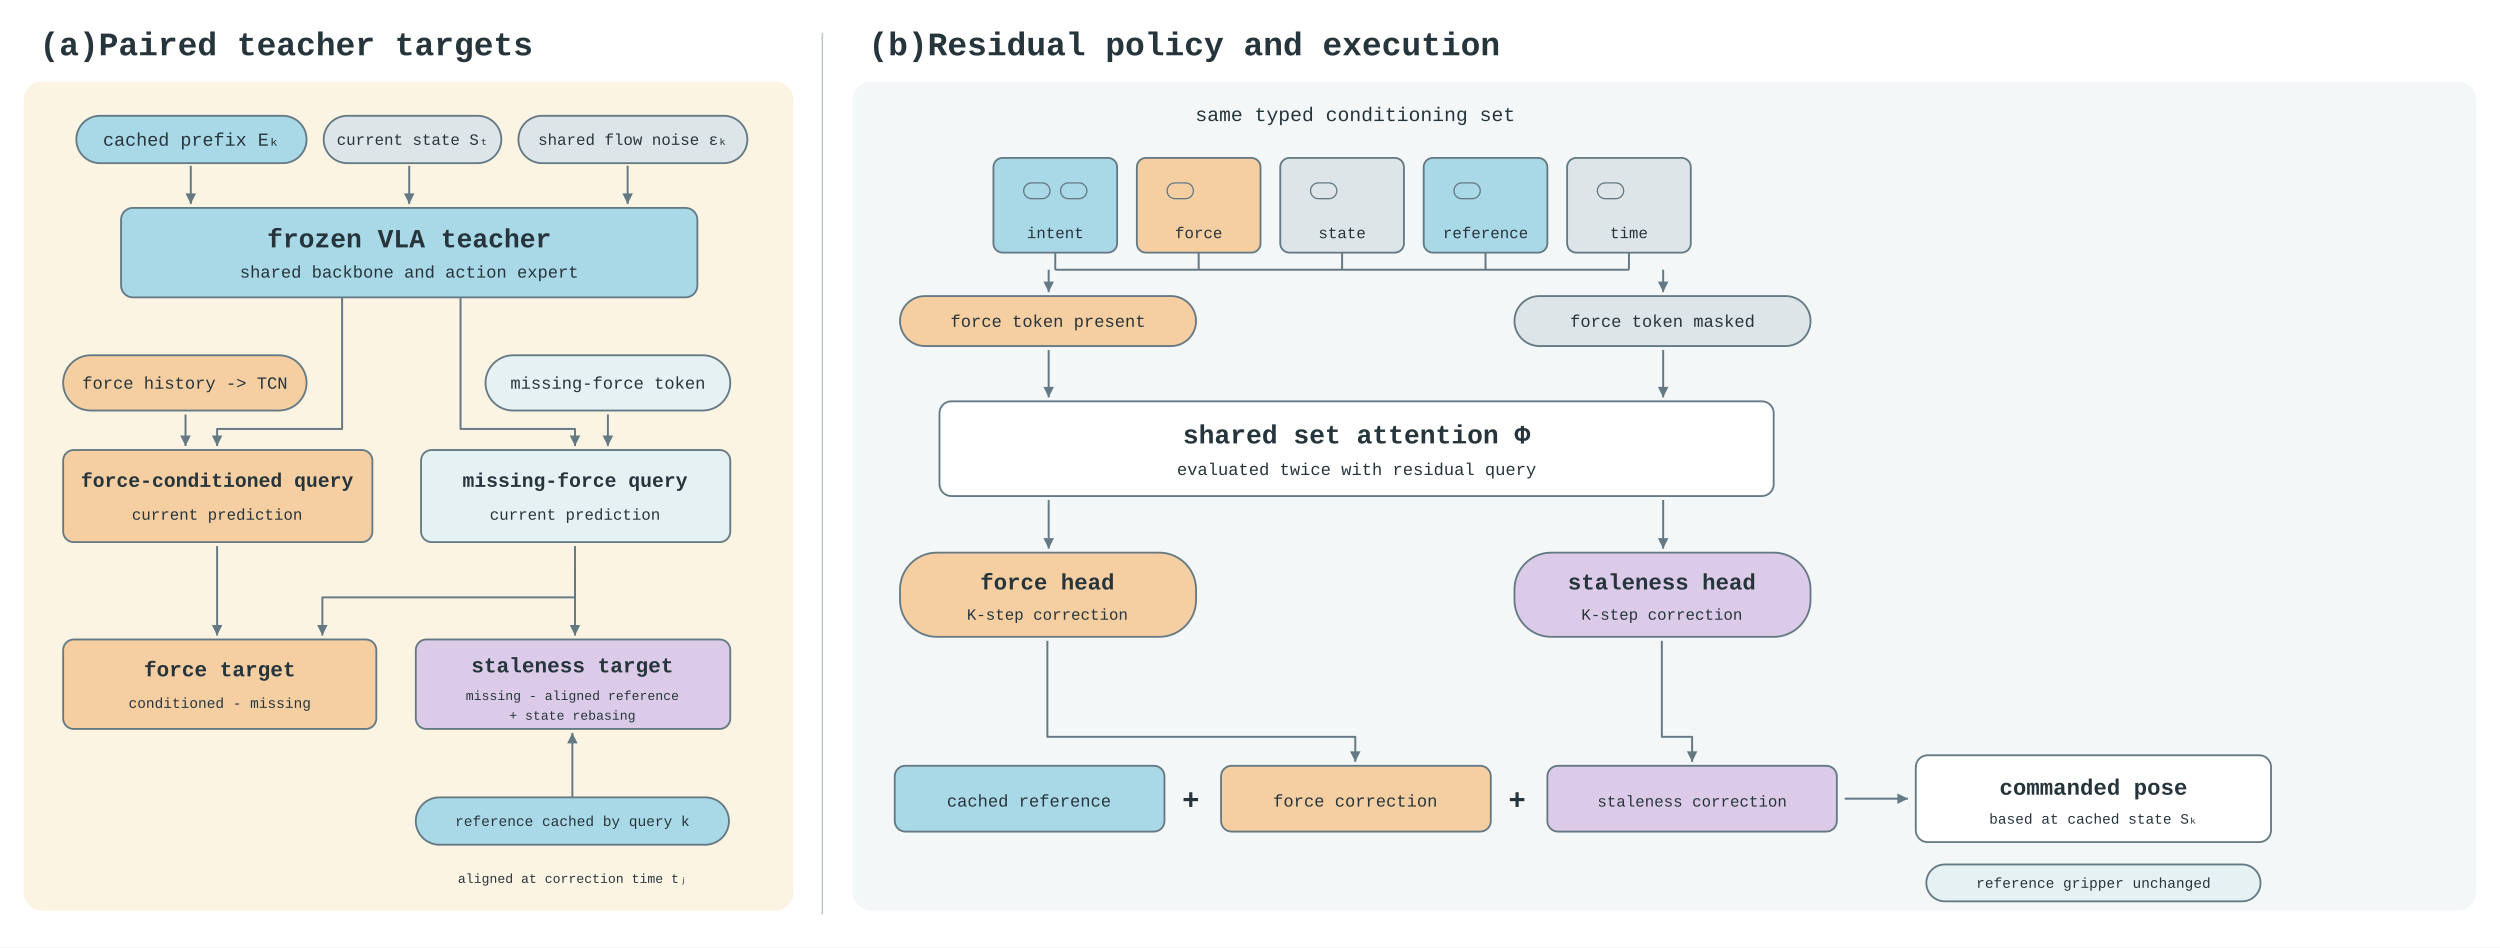
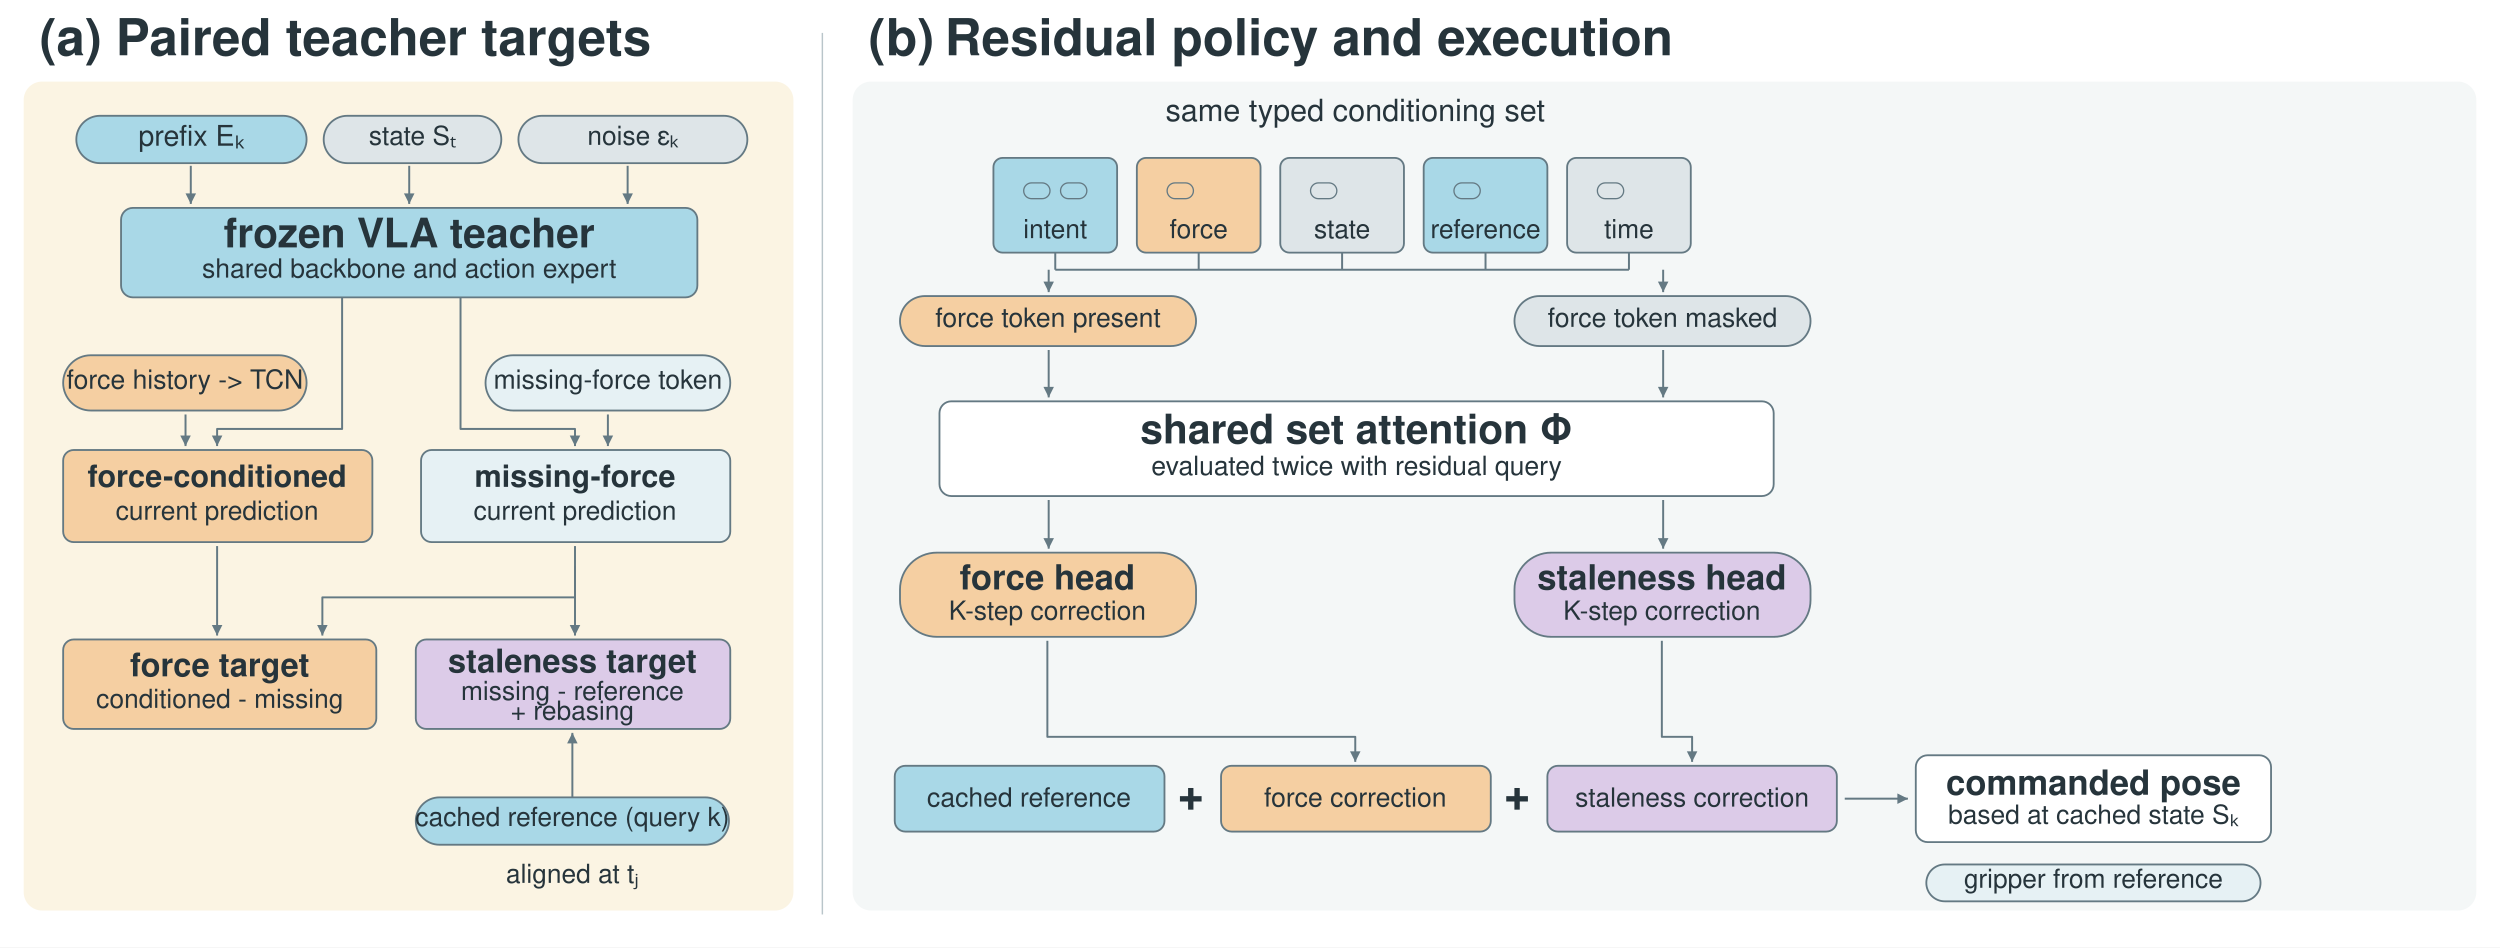
<svg xmlns="http://www.w3.org/2000/svg" width="1900" height="720" viewBox="0 0 1900 720">
  <rect width="1900" height="720" fill="white" />
  <rect x="18" y="62" width="585" height="630" rx="14" fill="#FBF4E3" stroke="#FBF4E3" stroke-width="0" />
  <rect x="648" y="62" width="1234" height="630" rx="14" fill="#F4F7F7" stroke="#F4F7F7" stroke-width="0" />
  <line x1="625" y1="25" x2="625" y2="695" stroke="#B9C5CA" stroke-width="1.1" />
-   <text x="30" y="42" font-family="Courier New,monospace" font-size="25" font-weight="bold" fill="#26343B" text-anchor="start">(a)</text>
-   <text x="75" y="42" font-family="Courier New,monospace" font-size="25" font-weight="bold" fill="#26343B" text-anchor="start">Paired teacher targets</text>
+   <text x="30" y="42" font-family="Helvetica,Arial,sans-serif" font-size="38.75" font-weight="bold" fill="#26343B" text-anchor="start">(a)</text>
+   <text x="88" y="42" font-family="Helvetica,Arial,sans-serif" font-size="38.75" font-weight="bold" fill="#26343B" text-anchor="start">Paired teacher targets</text>
  <rect x="58" y="88" width="175" height="36" rx="18.0" fill="#A9D8E7" stroke="#647983" stroke-width="1.4" />
-   <text x="145.5" y="110.76" font-family="Courier New,monospace" font-size="14" font-weight="normal" fill="#26343B" text-anchor="middle">cached prefix Eₖ</text>
+   <text x="145.5" y="110.76" font-family="Helvetica,Arial,sans-serif" font-size="21.7" font-weight="normal" fill="#26343B" text-anchor="middle">prefix Eₖ</text>
  <rect x="246" y="88" width="135" height="36" rx="18.0" fill="#DEE5E8" stroke="#647983" stroke-width="1.4" />
-   <text x="313.5" y="110.08" font-family="Courier New,monospace" font-size="12" font-weight="normal" fill="#26343B" text-anchor="middle">current state Sₜ</text>
+   <text x="313.5" y="110.08" font-family="Helvetica,Arial,sans-serif" font-size="20" font-weight="normal" fill="#26343B" text-anchor="middle">state Sₜ</text>
  <rect x="394" y="88" width="174" height="36" rx="18.0" fill="#DEE5E8" stroke="#647983" stroke-width="1.4" />
-   <text x="481.0" y="110.08" font-family="Courier New,monospace" font-size="12" font-weight="normal" fill="#26343B" text-anchor="middle">shared flow noise εₖ</text>
+   <text x="481.0" y="110.08" font-family="Helvetica,Arial,sans-serif" font-size="20" font-weight="normal" fill="#26343B" text-anchor="middle">noise εₖ</text>
  <rect x="92" y="158" width="438" height="68" rx="9" fill="#A9D8E7" stroke="#647983" stroke-width="1.4" />
-   <text x="311" y="188" font-family="Courier New,monospace" font-size="20" font-weight="bold" fill="#26343B" text-anchor="middle">frozen VLA teacher</text>
-   <text x="311" y="211" font-family="Courier New,monospace" font-size="13" font-weight="normal" fill="#26343B" text-anchor="middle">shared backbone and action expert</text>
+   <text x="311" y="188" font-family="Helvetica,Arial,sans-serif" font-size="31.0" font-weight="bold" fill="#26343B" text-anchor="middle">frozen VLA teacher</text>
+   <text x="311" y="211" font-family="Helvetica,Arial,sans-serif" font-size="20.15" font-weight="normal" fill="#26343B" text-anchor="middle">shared backbone and action expert</text>
  <polyline points="145,126 145,155" fill="none" stroke="#647983" stroke-width="1.5" stroke-linejoin="round" />
  <polygon points="145,155 149.0,147.0 141.0,147.0" fill="#647983" />
  <polyline points="311,126 311,155" fill="none" stroke="#647983" stroke-width="1.5" stroke-linejoin="round" />
  <polygon points="311,155 315.0,147.0 307.0,147.0" fill="#647983" />
  <polyline points="477,126 477,155" fill="none" stroke="#647983" stroke-width="1.5" stroke-linejoin="round" />
  <polygon points="477,155 481.0,147.0 473.0,147.0" fill="#647983" />
  <rect x="48" y="270" width="185" height="42" rx="21.0" fill="#F5CFA2" stroke="#647983" stroke-width="1.4" />
-   <text x="140.5" y="295.42" font-family="Courier New,monospace" font-size="13" font-weight="normal" fill="#26343B" text-anchor="middle">force history -&gt; TCN</text>
+   <text x="140.5" y="295.42" font-family="Helvetica,Arial,sans-serif" font-size="20.15" font-weight="normal" fill="#26343B" text-anchor="middle">force history -&gt; TCN</text>
  <rect x="369" y="270" width="186" height="42" rx="21.0" fill="#E6F1F4" stroke="#647983" stroke-width="1.4" />
-   <text x="462.0" y="295.42" font-family="Courier New,monospace" font-size="13" font-weight="normal" fill="#26343B" text-anchor="middle">missing-force token</text>
+   <text x="462.0" y="295.42" font-family="Helvetica,Arial,sans-serif" font-size="20.15" font-weight="normal" fill="#26343B" text-anchor="middle">missing-force token</text>
  <rect x="48" y="342" width="235" height="70" rx="8" fill="#F5CFA2" stroke="#647983" stroke-width="1.4" />
-   <text x="165" y="370" font-family="Courier New,monospace" font-size="15" font-weight="bold" fill="#26343B" text-anchor="middle">force-conditioned query</text>
-   <text x="165" y="395" font-family="Courier New,monospace" font-size="12" font-weight="normal" fill="#26343B" text-anchor="middle">current prediction</text>
+   <text x="165" y="370" font-family="Helvetica,Arial,sans-serif" font-size="23.25" font-weight="bold" fill="#26343B" text-anchor="middle">force-conditioned</text>
+   <text x="165" y="395" font-family="Helvetica,Arial,sans-serif" font-size="20" font-weight="normal" fill="#26343B" text-anchor="middle">current prediction</text>
  <rect x="320" y="342" width="235" height="70" rx="8" fill="#E6F1F4" stroke="#647983" stroke-width="1.4" />
-   <text x="437" y="370" font-family="Courier New,monospace" font-size="15" font-weight="bold" fill="#26343B" text-anchor="middle">missing-force query</text>
-   <text x="437" y="395" font-family="Courier New,monospace" font-size="12" font-weight="normal" fill="#26343B" text-anchor="middle">current prediction</text>
+   <text x="437" y="370" font-family="Helvetica,Arial,sans-serif" font-size="23.25" font-weight="bold" fill="#26343B" text-anchor="middle">missing-force</text>
+   <text x="437" y="395" font-family="Helvetica,Arial,sans-serif" font-size="20" font-weight="normal" fill="#26343B" text-anchor="middle">current prediction</text>
  <polyline points="141,315 141,339" fill="none" stroke="#647983" stroke-width="1.5" stroke-linejoin="round" />
  <polygon points="141,339 145.0,331.0 137.0,331.0" fill="#647983" />
  <polyline points="462,315 462,339" fill="none" stroke="#647983" stroke-width="1.5" stroke-linejoin="round" />
  <polygon points="462,339 466.0,331.0 458.0,331.0" fill="#647983" />
  <polyline points="260,226 260,326 165,326 165,339" fill="none" stroke="#647983" stroke-width="1.5" stroke-linejoin="round" />
  <polygon points="165,339 169.0,331.0 161.0,331.0" fill="#647983" />
  <polyline points="350,226 350,326 437,326 437,339" fill="none" stroke="#647983" stroke-width="1.5" stroke-linejoin="round" />
  <polygon points="437,339 441.0,331.0 433.0,331.0" fill="#647983" />
  <rect x="48" y="486" width="238" height="68" rx="8" fill="#F5CFA2" stroke="#647983" stroke-width="1.4" />
-   <text x="167" y="514" font-family="Courier New,monospace" font-size="16" font-weight="bold" fill="#26343B" text-anchor="middle">force target</text>
-   <text x="167" y="538" font-family="Courier New,monospace" font-size="11" font-weight="normal" fill="#26343B" text-anchor="middle">conditioned - missing</text>
+   <text x="167" y="514" font-family="Helvetica,Arial,sans-serif" font-size="24.8" font-weight="bold" fill="#26343B" text-anchor="middle">force target</text>
+   <text x="167" y="538" font-family="Helvetica,Arial,sans-serif" font-size="20" font-weight="normal" fill="#26343B" text-anchor="middle">conditioned - missing</text>
  <rect x="316" y="486" width="239" height="68" rx="8" fill="#DCCBE8" stroke="#647983" stroke-width="1.4" />
-   <text x="435" y="511" font-family="Courier New,monospace" font-size="16" font-weight="bold" fill="#26343B" text-anchor="middle">staleness target</text>
-   <text x="435" y="532" font-family="Courier New,monospace" font-size="10" font-weight="normal" fill="#26343B" text-anchor="middle">missing - aligned reference</text>
-   <text x="435" y="547" font-family="Courier New,monospace" font-size="10" font-weight="normal" fill="#26343B" text-anchor="middle">+ state rebasing</text>
+   <text x="435" y="511" font-family="Helvetica,Arial,sans-serif" font-size="24.8" font-weight="bold" fill="#26343B" text-anchor="middle">staleness target</text>
+   <text x="435" y="532" font-family="Helvetica,Arial,sans-serif" font-size="20" font-weight="normal" fill="#26343B" text-anchor="middle">missing - reference</text>
+   <text x="435" y="547" font-family="Helvetica,Arial,sans-serif" font-size="20" font-weight="normal" fill="#26343B" text-anchor="middle">+ rebasing</text>
  <polyline points="165,415 165,483" fill="none" stroke="#647983" stroke-width="1.5" stroke-linejoin="round" />
  <polygon points="165,483 169.0,475.0 161.0,475.0" fill="#647983" />
  <polyline points="437,415 437,483" fill="none" stroke="#647983" stroke-width="1.5" stroke-linejoin="round" />
  <polygon points="437,483 441.0,475.0 433.0,475.0" fill="#647983" />
  <polyline points="437,430 437,454 245,454 245,483" fill="none" stroke="#647983" stroke-width="1.5" stroke-linejoin="round" />
  <polygon points="245,483 249.0,475.0 241.0,475.0" fill="#647983" />
  <rect x="316" y="606" width="238" height="36" rx="18.0" fill="#A9D8E7" stroke="#647983" stroke-width="1.4" />
-   <text x="435.0" y="627.74" font-family="Courier New,monospace" font-size="11" font-weight="normal" fill="#26343B" text-anchor="middle">reference cached by query k</text>
-   <text x="435" y="671" font-family="Courier New,monospace" font-size="10" font-weight="normal" fill="#26343B" text-anchor="middle">aligned at correction time tⱼ</text>
+   <text x="435.0" y="627.74" font-family="Helvetica,Arial,sans-serif" font-size="20" font-weight="normal" fill="#26343B" text-anchor="middle">cached reference (query k)</text>
+   <text x="435" y="671" font-family="Helvetica,Arial,sans-serif" font-size="20" font-weight="normal" fill="#26343B" text-anchor="middle">aligned at tⱼ</text>
  <polyline points="435,606 435,557" fill="none" stroke="#647983" stroke-width="1.5" stroke-linejoin="round" />
  <polygon points="435,557 431.0,565.0 439.0,565.0" fill="#647983" />
-   <text x="660" y="42" font-family="Courier New,monospace" font-size="25" font-weight="bold" fill="#26343B" text-anchor="start">(b)</text>
-   <text x="705" y="42" font-family="Courier New,monospace" font-size="25" font-weight="bold" fill="#26343B" text-anchor="start">Residual policy and execution</text>
-   <text x="1030" y="92" font-family="Courier New,monospace" font-size="15" font-weight="normal" fill="#26343B" text-anchor="middle">same typed conditioning set</text>
+   <text x="660" y="42" font-family="Helvetica,Arial,sans-serif" font-size="38.75" font-weight="bold" fill="#26343B" text-anchor="start">(b)</text>
+   <text x="718" y="42" font-family="Helvetica,Arial,sans-serif" font-size="38.75" font-weight="bold" fill="#26343B" text-anchor="start">Residual policy and execution</text>
+   <text x="1030" y="92" font-family="Helvetica,Arial,sans-serif" font-size="23.25" font-weight="normal" fill="#26343B" text-anchor="middle">same typed conditioning set</text>
  <rect x="755" y="120" width="94" height="72" rx="7" fill="#A9D8E7" stroke="#647983" stroke-width="1.4" />
  <rect x="778" y="139" width="20" height="12" rx="6" fill="#A9D8E7" stroke="#647983" stroke-width="1.0" />
  <rect x="806" y="139" width="20" height="12" rx="6" fill="#A9D8E7" stroke="#647983" stroke-width="1.0" />
-   <text x="802" y="181" font-family="Courier New,monospace" font-size="12" font-weight="normal" fill="#26343B" text-anchor="middle">intent</text>
+   <text x="802" y="181" font-family="Helvetica,Arial,sans-serif" font-size="20" font-weight="normal" fill="#26343B" text-anchor="middle">intent</text>
  <rect x="864" y="120" width="94" height="72" rx="7" fill="#F5CFA2" stroke="#647983" stroke-width="1.4" />
  <rect x="887" y="139" width="20" height="12" rx="6" fill="#F5CFA2" stroke="#647983" stroke-width="1.0" />
-   <text x="911" y="181" font-family="Courier New,monospace" font-size="12" font-weight="normal" fill="#26343B" text-anchor="middle">force</text>
+   <text x="911" y="181" font-family="Helvetica,Arial,sans-serif" font-size="20" font-weight="normal" fill="#26343B" text-anchor="middle">force</text>
  <rect x="973" y="120" width="94" height="72" rx="7" fill="#DEE5E8" stroke="#647983" stroke-width="1.4" />
  <rect x="996" y="139" width="20" height="12" rx="6" fill="#DEE5E8" stroke="#647983" stroke-width="1.0" />
-   <text x="1020" y="181" font-family="Courier New,monospace" font-size="12" font-weight="normal" fill="#26343B" text-anchor="middle">state</text>
+   <text x="1020" y="181" font-family="Helvetica,Arial,sans-serif" font-size="20" font-weight="normal" fill="#26343B" text-anchor="middle">state</text>
  <rect x="1082" y="120" width="94" height="72" rx="7" fill="#A9D8E7" stroke="#647983" stroke-width="1.4" />
  <rect x="1105" y="139" width="20" height="12" rx="6" fill="#A9D8E7" stroke="#647983" stroke-width="1.0" />
-   <text x="1129" y="181" font-family="Courier New,monospace" font-size="12" font-weight="normal" fill="#26343B" text-anchor="middle">reference</text>
+   <text x="1129" y="181" font-family="Helvetica,Arial,sans-serif" font-size="20" font-weight="normal" fill="#26343B" text-anchor="middle">reference</text>
  <rect x="1191" y="120" width="94" height="72" rx="7" fill="#DEE5E8" stroke="#647983" stroke-width="1.4" />
  <rect x="1214" y="139" width="20" height="12" rx="6" fill="#DEE5E8" stroke="#647983" stroke-width="1.0" />
-   <text x="1238" y="181" font-family="Courier New,monospace" font-size="12" font-weight="normal" fill="#26343B" text-anchor="middle">time</text>
+   <text x="1238" y="181" font-family="Helvetica,Arial,sans-serif" font-size="20" font-weight="normal" fill="#26343B" text-anchor="middle">time</text>
  <rect x="684" y="225" width="225" height="38" rx="19.0" fill="#F5CFA2" stroke="#647983" stroke-width="1.4" />
-   <text x="796.5" y="248.42" font-family="Courier New,monospace" font-size="13" font-weight="normal" fill="#26343B" text-anchor="middle">force token present</text>
+   <text x="796.5" y="248.42" font-family="Helvetica,Arial,sans-serif" font-size="20.15" font-weight="normal" fill="#26343B" text-anchor="middle">force token present</text>
  <rect x="1151" y="225" width="225" height="38" rx="19.0" fill="#DEE5E8" stroke="#647983" stroke-width="1.4" />
-   <text x="1263.5" y="248.42" font-family="Courier New,monospace" font-size="13" font-weight="normal" fill="#26343B" text-anchor="middle">force token masked</text>
+   <text x="1263.5" y="248.42" font-family="Helvetica,Arial,sans-serif" font-size="20.15" font-weight="normal" fill="#26343B" text-anchor="middle">force token masked</text>
  <line x1="802" y1="205" x2="1238" y2="205" stroke="#647983" stroke-width="1.5" />
  <line x1="802" y1="192" x2="802" y2="205" stroke="#647983" stroke-width="1.5" />
  <line x1="911" y1="192" x2="911" y2="205" stroke="#647983" stroke-width="1.5" />
  <line x1="1020" y1="192" x2="1020" y2="205" stroke="#647983" stroke-width="1.5" />
  <line x1="1129" y1="192" x2="1129" y2="205" stroke="#647983" stroke-width="1.5" />
  <line x1="1238" y1="192" x2="1238" y2="205" stroke="#647983" stroke-width="1.5" />
  <polyline points="797,205 797,222" fill="none" stroke="#647983" stroke-width="1.5" stroke-linejoin="round" />
  <polygon points="797,222 801.0,214.0 793.0,214.0" fill="#647983" />
  <polyline points="1264,205 1264,222" fill="none" stroke="#647983" stroke-width="1.5" stroke-linejoin="round" />
  <polygon points="1264,222 1268.0,214.0 1260.0,214.0" fill="#647983" />
  <rect x="714" y="305" width="634" height="72" rx="9" fill="white" stroke="#647983" stroke-width="1.4" />
-   <text x="1031" y="337" font-family="Courier New,monospace" font-size="20" font-weight="bold" fill="#26343B" text-anchor="middle">shared set attention Φ</text>
-   <text x="1031" y="361" font-family="Courier New,monospace" font-size="13" font-weight="normal" fill="#26343B" text-anchor="middle">evaluated twice with residual query</text>
+   <text x="1031" y="337" font-family="Helvetica,Arial,sans-serif" font-size="31.0" font-weight="bold" fill="#26343B" text-anchor="middle">shared set attention Φ</text>
+   <text x="1031" y="361" font-family="Helvetica,Arial,sans-serif" font-size="20.15" font-weight="normal" fill="#26343B" text-anchor="middle">evaluated twice with residual query</text>
  <polyline points="797,266 797,302" fill="none" stroke="#647983" stroke-width="1.5" stroke-linejoin="round" />
  <polygon points="797,302 801.0,294.0 793.0,294.0" fill="#647983" />
  <polyline points="1264,266 1264,302" fill="none" stroke="#647983" stroke-width="1.5" stroke-linejoin="round" />
  <polygon points="1264,302 1268.0,294.0 1260.0,294.0" fill="#647983" />
  <rect x="684" y="420" width="225" height="64" rx="28" fill="#F5CFA2" stroke="#647983" stroke-width="1.4" />
-   <text x="796" y="448" font-family="Courier New,monospace" font-size="17" font-weight="bold" fill="#26343B" text-anchor="middle">force head</text>
-   <text x="796" y="471" font-family="Courier New,monospace" font-size="12" font-weight="normal" fill="#26343B" text-anchor="middle">K-step correction</text>
+   <text x="796" y="448" font-family="Helvetica,Arial,sans-serif" font-size="26.35" font-weight="bold" fill="#26343B" text-anchor="middle">force head</text>
+   <text x="796" y="471" font-family="Helvetica,Arial,sans-serif" font-size="20" font-weight="normal" fill="#26343B" text-anchor="middle">K-step correction</text>
  <rect x="1151" y="420" width="225" height="64" rx="28" fill="#DCCBE8" stroke="#647983" stroke-width="1.4" />
-   <text x="1263" y="448" font-family="Courier New,monospace" font-size="17" font-weight="bold" fill="#26343B" text-anchor="middle">staleness head</text>
-   <text x="1263" y="471" font-family="Courier New,monospace" font-size="12" font-weight="normal" fill="#26343B" text-anchor="middle">K-step correction</text>
+   <text x="1263" y="448" font-family="Helvetica,Arial,sans-serif" font-size="26.35" font-weight="bold" fill="#26343B" text-anchor="middle">staleness head</text>
+   <text x="1263" y="471" font-family="Helvetica,Arial,sans-serif" font-size="20" font-weight="normal" fill="#26343B" text-anchor="middle">K-step correction</text>
  <polyline points="797,380 797,417" fill="none" stroke="#647983" stroke-width="1.5" stroke-linejoin="round" />
  <polygon points="797,417 801.0,409.0 793.0,409.0" fill="#647983" />
  <polyline points="1264,380 1264,417" fill="none" stroke="#647983" stroke-width="1.5" stroke-linejoin="round" />
  <polygon points="1264,417 1268.0,409.0 1260.0,409.0" fill="#647983" />
  <rect x="680" y="582" width="205" height="50" rx="8" fill="#A9D8E7" stroke="#647983" stroke-width="1.4" />
-   <text x="782" y="613" font-family="Courier New,monospace" font-size="13" font-weight="normal" fill="#26343B" text-anchor="middle">cached reference</text>
-   <text x="905" y="615" font-family="Courier New,monospace" font-size="22" font-weight="bold" fill="#26343B" text-anchor="middle">+</text>
+   <text x="782" y="613" font-family="Helvetica,Arial,sans-serif" font-size="20.15" font-weight="normal" fill="#26343B" text-anchor="middle">cached reference</text>
+   <text x="905" y="615" font-family="Helvetica,Arial,sans-serif" font-size="34.1" font-weight="bold" fill="#26343B" text-anchor="middle">+</text>
  <rect x="928" y="582" width="205" height="50" rx="8" fill="#F5CFA2" stroke="#647983" stroke-width="1.4" />
-   <text x="1030" y="613" font-family="Courier New,monospace" font-size="13" font-weight="normal" fill="#26343B" text-anchor="middle">force correction</text>
-   <text x="1153" y="615" font-family="Courier New,monospace" font-size="22" font-weight="bold" fill="#26343B" text-anchor="middle">+</text>
+   <text x="1030" y="613" font-family="Helvetica,Arial,sans-serif" font-size="20.15" font-weight="normal" fill="#26343B" text-anchor="middle">force correction</text>
+   <text x="1153" y="615" font-family="Helvetica,Arial,sans-serif" font-size="34.1" font-weight="bold" fill="#26343B" text-anchor="middle">+</text>
  <rect x="1176" y="582" width="220" height="50" rx="8" fill="#DCCBE8" stroke="#647983" stroke-width="1.4" />
-   <text x="1286" y="613" font-family="Courier New,monospace" font-size="12" font-weight="normal" fill="#26343B" text-anchor="middle">staleness correction</text>
+   <text x="1286" y="613" font-family="Helvetica,Arial,sans-serif" font-size="20" font-weight="normal" fill="#26343B" text-anchor="middle">staleness correction</text>
  <polyline points="1402,607 1450,607" fill="none" stroke="#647983" stroke-width="1.5" stroke-linejoin="round" />
  <polygon points="1450,607 1442.0,603.0 1442.0,611.0" fill="#647983" />
  <rect x="1456" y="574" width="270" height="66" rx="9" fill="white" stroke="#647983" stroke-width="1.4" />
-   <text x="1591" y="604" font-family="Courier New,monospace" font-size="17" font-weight="bold" fill="#26343B" text-anchor="middle">commanded pose</text>
-   <text x="1591" y="626" font-family="Courier New,monospace" font-size="11" font-weight="normal" fill="#26343B" text-anchor="middle">based at cached state Sₖ</text>
+   <text x="1591" y="604" font-family="Helvetica,Arial,sans-serif" font-size="26.35" font-weight="bold" fill="#26343B" text-anchor="middle">commanded pose</text>
+   <text x="1591" y="626" font-family="Helvetica,Arial,sans-serif" font-size="20" font-weight="normal" fill="#26343B" text-anchor="middle">based at cached state Sₖ</text>
  <rect x="1464" y="657" width="254" height="28" rx="14.0" fill="#E6F1F4" stroke="#647983" stroke-width="1.4" />
-   <text x="1591.0" y="674.74" font-family="Courier New,monospace" font-size="11" font-weight="normal" fill="#26343B" text-anchor="middle">reference gripper unchanged</text>
+   <text x="1591.0" y="674.74" font-family="Helvetica,Arial,sans-serif" font-size="20" font-weight="normal" fill="#26343B" text-anchor="middle">gripper from reference</text>
  <polyline points="796,487 796,560 1030,560 1030,579" fill="none" stroke="#647983" stroke-width="1.5" stroke-linejoin="round" />
  <polygon points="1030,579 1034.0,571.0 1026.0,571.0" fill="#647983" />
  <polyline points="1263,487 1263,560 1286,560 1286,579" fill="none" stroke="#647983" stroke-width="1.5" stroke-linejoin="round" />
  <polygon points="1286,579 1290.0,571.0 1282.0,571.0" fill="#647983" />
</svg>
